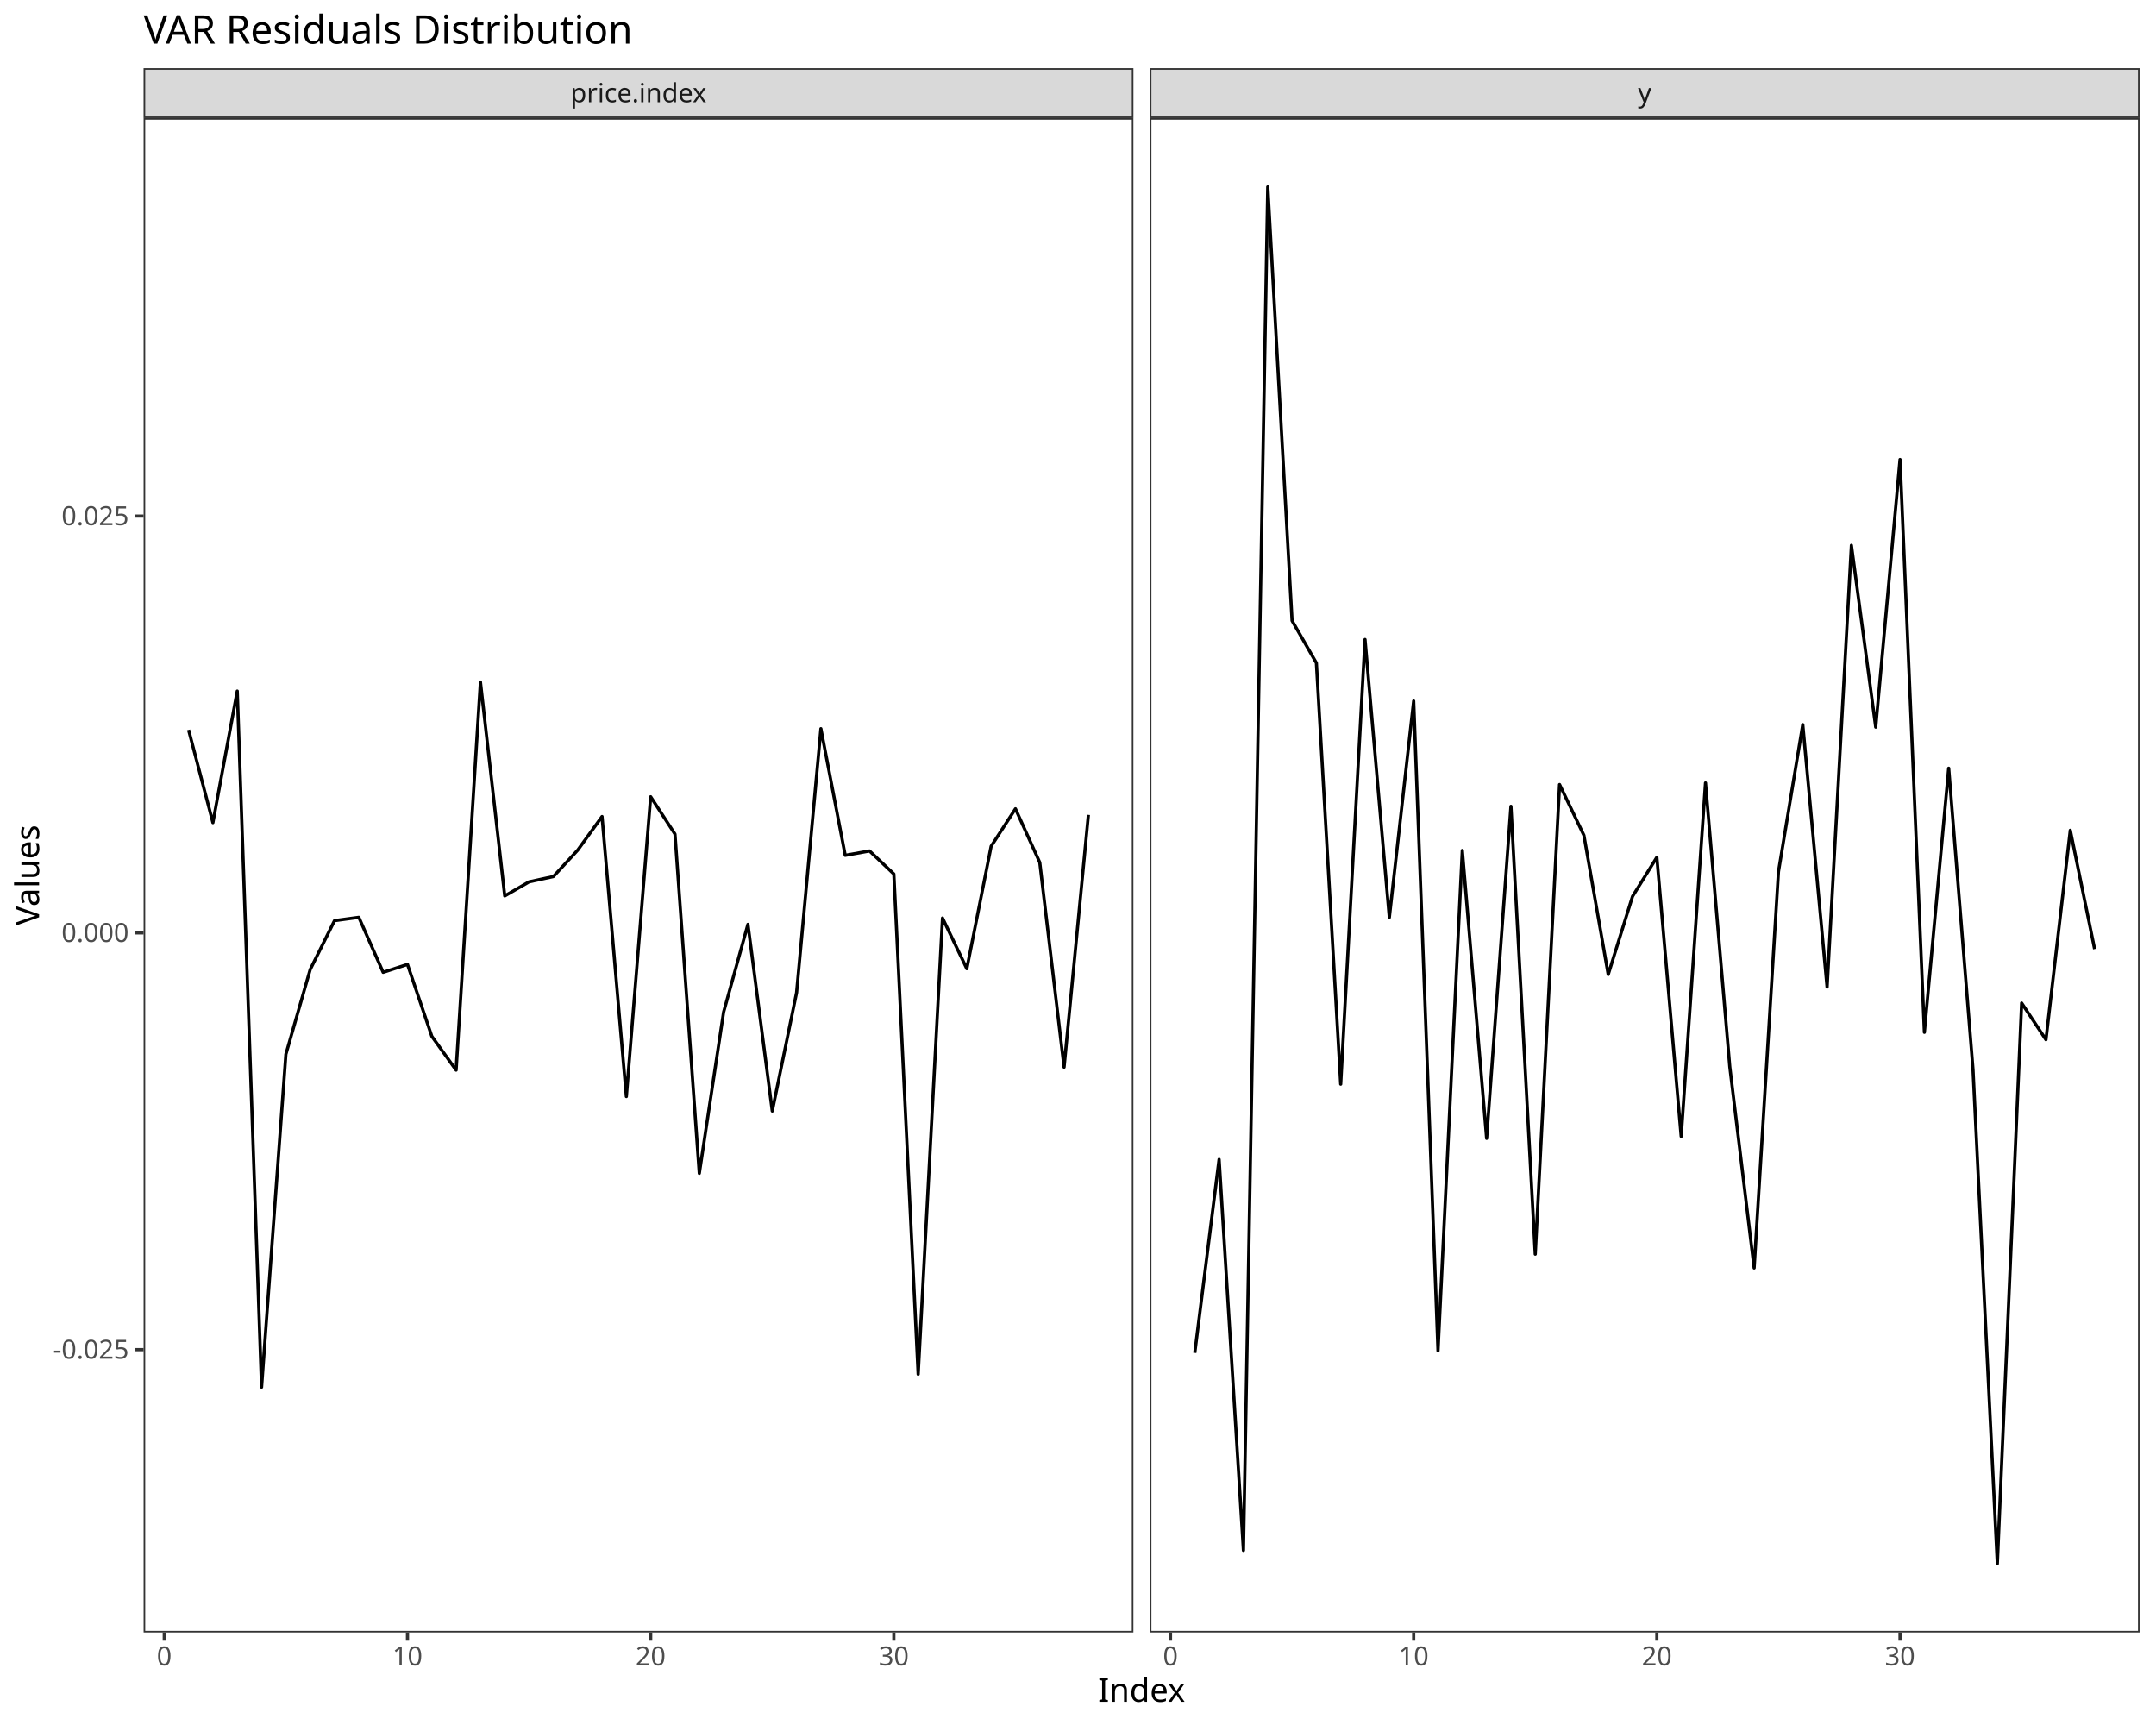
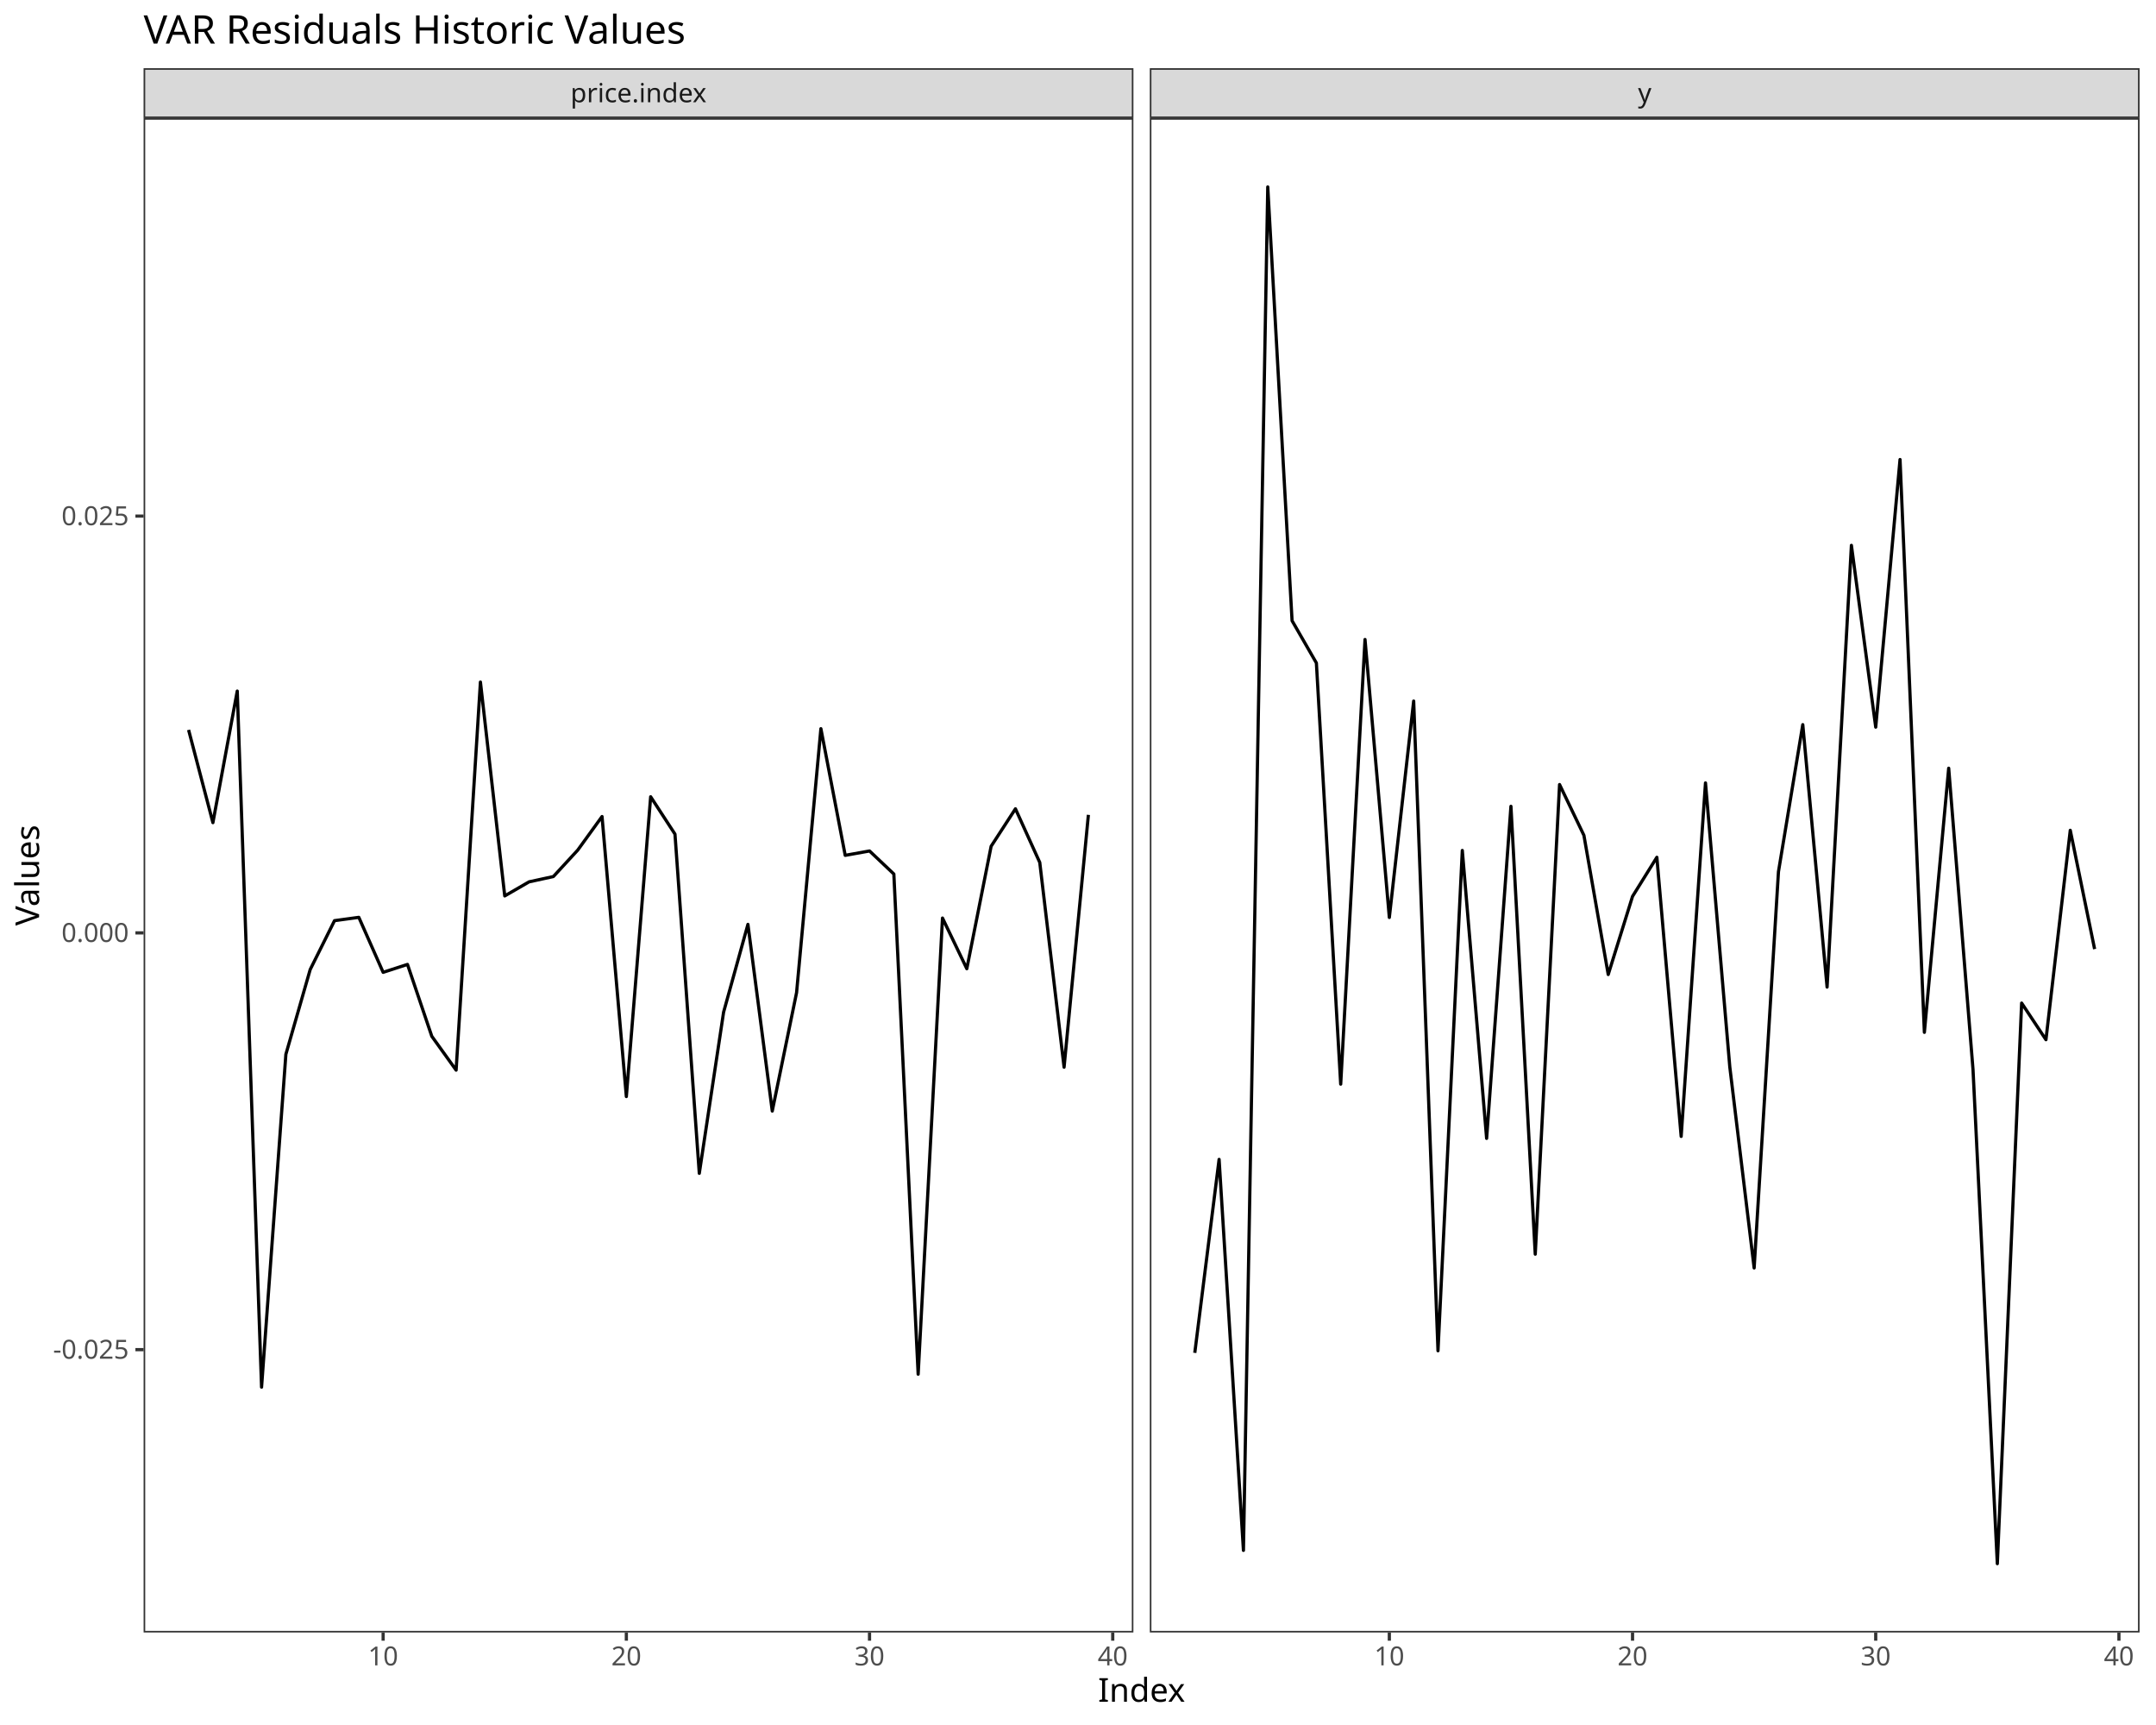
<svg xmlns="http://www.w3.org/2000/svg" class="svglite" data-engine-version="2.0" width="720.00pt" height="576.00pt" viewBox="0 0 720.00 576.00">
  <defs>
    <style type="text/css">
    .svglite line, .svglite polyline, .svglite polygon, .svglite path, .svglite rect, .svglite circle {
      fill: none;
      stroke: #000000;
      stroke-linecap: round;
      stroke-linejoin: round;
      stroke-miterlimit: 10.00;
    }
  </style>
  </defs>
  <rect width="100%" height="100%" style="stroke: none; fill: #FFFFFF;" />
  <defs>
    <clipPath id="cpMC4wMHw3MjAuMDB8MC4wMHw1NzYuMDA=">
      <rect x="0.00" y="0.00" width="720.00" height="576.00" />
    </clipPath>
  </defs>
  <g clip-path="url(#cpMC4wMHw3MjAuMDB8MC4wMHw1NzYuMDA=)">
    <rect x="0.00" y="0.00" width="720.00" height="576.00" style="stroke-width: 1.07; stroke: #FFFFFF; fill: #FFFFFF;" />
  </g>
  <defs>
    <clipPath id="cpNDcuOTZ8Mzc4LjUwfDM5LjQzfDU0NS4xMQ==">
      <rect x="47.96" y="39.43" width="330.54" height="505.68" />
    </clipPath>
  </defs>
  <g clip-path="url(#cpNDcuOTZ8Mzc4LjUwfDM5LjQzfDU0NS4xMQ==)">
    <rect x="47.96" y="39.43" width="330.54" height="505.68" style="stroke-width: 1.07; stroke: none; fill: #FFFFFF;" />
    <polyline points="62.98,243.72 71.10,274.69 79.23,230.76 87.35,463.19 95.47,352.04 103.59,323.74 111.71,307.42 119.83,306.31 127.95,324.67 136.08,322.03 144.20,346.03 152.32,357.33 160.44,227.74 168.56,299.16 176.68,294.46 184.80,292.69 192.93,283.87 201.05,272.65 209.17,366.15 217.29,266.05 225.41,278.52 233.53,391.79 241.65,337.96 249.77,308.66 257.90,370.99 266.02,331.45 274.14,243.32 282.26,285.61 290.38,284.15 298.50,291.84 306.62,458.86 314.75,306.55 322.87,323.47 330.99,282.58 339.11,270.07 347.23,287.99 355.35,356.35 363.47,272.09 " style="stroke-width: 1.07; stroke-linecap: butt;" />
    <rect x="47.96" y="39.43" width="330.54" height="505.68" style="stroke-width: 1.07; stroke: #333333;" />
  </g>
  <g clip-path="url(#cpMC4wMHw3MjAuMDB8MC4wMHw1NzYuMDA=)">
</g>
  <defs>
    <clipPath id="cpMzgzLjk4fDcxNC41MnwzOS40M3w1NDUuMTE=">
      <rect x="383.98" y="39.43" width="330.54" height="505.68" />
    </clipPath>
  </defs>
  <g clip-path="url(#cpMzgzLjk4fDcxNC41MnwzOS40M3w1NDUuMTE=)">
    <rect x="383.98" y="39.43" width="330.54" height="505.68" style="stroke-width: 1.07; stroke: none; fill: #FFFFFF;" />
    <polyline points="399.00,451.74 407.12,387.14 415.25,517.69 423.37,62.42 431.49,207.27 439.61,221.38 447.73,362.01 455.85,213.54 463.97,306.35 472.10,234.09 480.22,451.04 488.34,283.98 496.46,380.12 504.58,269.24 512.70,418.78 520.82,261.97 528.95,278.93 537.07,325.40 545.19,299.31 553.31,286.26 561.43,379.46 569.55,261.43 577.67,356.26 585.80,423.39 593.92,291.09 602.04,241.97 610.16,329.60 618.28,182.10 626.40,242.80 634.52,153.44 642.65,344.71 650.77,256.52 658.89,357.12 667.01,522.13 675.13,334.94 683.25,347.17 691.37,277.25 699.50,316.91 " style="stroke-width: 1.07; stroke-linecap: butt;" />
    <rect x="383.98" y="39.43" width="330.54" height="505.68" style="stroke-width: 1.07; stroke: #333333;" />
  </g>
  <g clip-path="url(#cpMC4wMHw3MjAuMDB8MC4wMHw1NzYuMDA=)">
</g>
  <defs>
    <clipPath id="cpNDcuOTZ8Mzc4LjUwfDIyLjc4fDM5LjQz">
      <rect x="47.96" y="22.78" width="330.54" height="16.65" />
    </clipPath>
  </defs>
  <g clip-path="url(#cpNDcuOTZ8Mzc4LjUwfDIyLjc4fDM5LjQz)">
    <rect x="47.96" y="22.78" width="330.54" height="16.65" style="stroke-width: 1.07; stroke: #333333; fill: #D9D9D9;" />
    <text x="213.23" y="34.14" text-anchor="middle" style="font-size: 8.80px; fill: #1A1A1A; font-family: sans;" textLength="42.56px" lengthAdjust="spacingAndGlyphs">price.index</text>
  </g>
  <g clip-path="url(#cpMC4wMHw3MjAuMDB8MC4wMHw1NzYuMDA=)">
</g>
  <defs>
    <clipPath id="cpMzgzLjk4fDcxNC41MnwyMi43OHwzOS40Mw==">
      <rect x="383.98" y="22.78" width="330.54" height="16.65" />
    </clipPath>
  </defs>
  <g clip-path="url(#cpMzgzLjk4fDcxNC41MnwyMi43OHwzOS40Mw==)">
    <rect x="383.98" y="22.78" width="330.54" height="16.65" style="stroke-width: 1.07; stroke: #333333; fill: #D9D9D9;" />
    <text x="549.25" y="34.14" text-anchor="middle" style="font-size: 8.80px; fill: #1A1A1A; font-family: sans;" textLength="4.40px" lengthAdjust="spacingAndGlyphs">y</text>
  </g>
  <g clip-path="url(#cpMC4wMHw3MjAuMDB8MC4wMHw1NzYuMDA=)">
-     <polyline points="54.86,547.85 54.86,545.11 " style="stroke-width: 1.07; stroke: #333333; stroke-linecap: butt;" />
-     <polyline points="136.08,547.85 136.08,545.11 " style="stroke-width: 1.07; stroke: #333333; stroke-linecap: butt;" />
-     <polyline points="217.29,547.85 217.29,545.11 " style="stroke-width: 1.07; stroke: #333333; stroke-linecap: butt;" />
-     <polyline points="298.50,547.85 298.50,545.11 " style="stroke-width: 1.07; stroke: #333333; stroke-linecap: butt;" />
-     <text x="54.86" y="556.10" text-anchor="middle" style="font-size: 8.80px; fill: #4D4D4D; font-family: sans;" textLength="4.89px" lengthAdjust="spacingAndGlyphs">0</text>
-     <text x="136.08" y="556.10" text-anchor="middle" style="font-size: 8.80px; fill: #4D4D4D; font-family: sans;" textLength="9.79px" lengthAdjust="spacingAndGlyphs">10</text>
-     <text x="217.29" y="556.10" text-anchor="middle" style="font-size: 8.80px; fill: #4D4D4D; font-family: sans;" textLength="9.79px" lengthAdjust="spacingAndGlyphs">20</text>
-     <text x="298.50" y="556.10" text-anchor="middle" style="font-size: 8.80px; fill: #4D4D4D; font-family: sans;" textLength="9.79px" lengthAdjust="spacingAndGlyphs">30</text>
-     <polyline points="390.88,547.85 390.88,545.11 " style="stroke-width: 1.07; stroke: #333333; stroke-linecap: butt;" />
-     <polyline points="472.10,547.85 472.10,545.11 " style="stroke-width: 1.07; stroke: #333333; stroke-linecap: butt;" />
-     <polyline points="553.31,547.85 553.31,545.11 " style="stroke-width: 1.07; stroke: #333333; stroke-linecap: butt;" />
-     <polyline points="634.52,547.85 634.52,545.11 " style="stroke-width: 1.07; stroke: #333333; stroke-linecap: butt;" />
-     <text x="390.88" y="556.10" text-anchor="middle" style="font-size: 8.80px; fill: #4D4D4D; font-family: sans;" textLength="4.89px" lengthAdjust="spacingAndGlyphs">0</text>
-     <text x="472.10" y="556.10" text-anchor="middle" style="font-size: 8.80px; fill: #4D4D4D; font-family: sans;" textLength="9.79px" lengthAdjust="spacingAndGlyphs">10</text>
-     <text x="553.31" y="556.10" text-anchor="middle" style="font-size: 8.80px; fill: #4D4D4D; font-family: sans;" textLength="9.79px" lengthAdjust="spacingAndGlyphs">20</text>
-     <text x="634.52" y="556.10" text-anchor="middle" style="font-size: 8.80px; fill: #4D4D4D; font-family: sans;" textLength="9.79px" lengthAdjust="spacingAndGlyphs">30</text>
+     <polyline points="127.95,547.85 127.95,545.11 " style="stroke-width: 1.07; stroke: #333333; stroke-linecap: butt;" />
+     <polyline points="209.17,547.85 209.17,545.11 " style="stroke-width: 1.07; stroke: #333333; stroke-linecap: butt;" />
+     <polyline points="290.38,547.85 290.38,545.11 " style="stroke-width: 1.07; stroke: #333333; stroke-linecap: butt;" />
+     <polyline points="371.60,547.85 371.60,545.11 " style="stroke-width: 1.07; stroke: #333333; stroke-linecap: butt;" />
+     <text x="127.95" y="556.10" text-anchor="middle" style="font-size: 8.80px; fill: #4D4D4D; font-family: sans;" textLength="9.79px" lengthAdjust="spacingAndGlyphs">10</text>
+     <text x="209.17" y="556.10" text-anchor="middle" style="font-size: 8.80px; fill: #4D4D4D; font-family: sans;" textLength="9.79px" lengthAdjust="spacingAndGlyphs">20</text>
+     <text x="290.38" y="556.10" text-anchor="middle" style="font-size: 8.80px; fill: #4D4D4D; font-family: sans;" textLength="9.79px" lengthAdjust="spacingAndGlyphs">30</text>
+     <text x="371.60" y="556.10" text-anchor="middle" style="font-size: 8.80px; fill: #4D4D4D; font-family: sans;" textLength="9.79px" lengthAdjust="spacingAndGlyphs">40</text>
+     <polyline points="463.97,547.85 463.97,545.11 " style="stroke-width: 1.07; stroke: #333333; stroke-linecap: butt;" />
+     <polyline points="545.19,547.85 545.19,545.11 " style="stroke-width: 1.07; stroke: #333333; stroke-linecap: butt;" />
+     <polyline points="626.40,547.85 626.40,545.11 " style="stroke-width: 1.07; stroke: #333333; stroke-linecap: butt;" />
+     <polyline points="707.62,547.85 707.62,545.11 " style="stroke-width: 1.07; stroke: #333333; stroke-linecap: butt;" />
+     <text x="463.97" y="556.10" text-anchor="middle" style="font-size: 8.80px; fill: #4D4D4D; font-family: sans;" textLength="9.79px" lengthAdjust="spacingAndGlyphs">10</text>
+     <text x="545.19" y="556.10" text-anchor="middle" style="font-size: 8.80px; fill: #4D4D4D; font-family: sans;" textLength="9.79px" lengthAdjust="spacingAndGlyphs">20</text>
+     <text x="626.40" y="556.10" text-anchor="middle" style="font-size: 8.80px; fill: #4D4D4D; font-family: sans;" textLength="9.79px" lengthAdjust="spacingAndGlyphs">30</text>
+     <text x="707.62" y="556.10" text-anchor="middle" style="font-size: 8.80px; fill: #4D4D4D; font-family: sans;" textLength="9.79px" lengthAdjust="spacingAndGlyphs">40</text>
    <text x="43.03" y="453.69" text-anchor="end" style="font-size: 8.80px; fill: #4D4D4D; font-family: sans;" textLength="24.95px" lengthAdjust="spacingAndGlyphs">-0.025</text>
    <text x="43.03" y="314.53" text-anchor="end" style="font-size: 8.80px; fill: #4D4D4D; font-family: sans;" textLength="22.02px" lengthAdjust="spacingAndGlyphs">0.000</text>
    <text x="43.03" y="175.36" text-anchor="end" style="font-size: 8.80px; fill: #4D4D4D; font-family: sans;" textLength="22.02px" lengthAdjust="spacingAndGlyphs">0.025</text>
    <polyline points="45.22,450.66 47.96,450.66 " style="stroke-width: 1.07; stroke: #333333; stroke-linecap: butt;" />
    <polyline points="45.22,311.50 47.96,311.50 " style="stroke-width: 1.07; stroke: #333333; stroke-linecap: butt;" />
    <polyline points="45.22,172.33 47.96,172.33 " style="stroke-width: 1.07; stroke: #333333; stroke-linecap: butt;" />
    <text x="381.24" y="568.24" text-anchor="middle" style="font-size: 11.00px; font-family: sans;" textLength="26.91px" lengthAdjust="spacingAndGlyphs">Index</text>
    <text transform="translate(13.05,292.27) rotate(-90)" text-anchor="middle" style="font-size: 11.00px; font-family: sans;" textLength="33.64px" lengthAdjust="spacingAndGlyphs">Values</text>
-     <text x="47.96" y="14.56" style="font-size: 13.20px; font-family: sans;" textLength="158.49px" lengthAdjust="spacingAndGlyphs">VAR Residuals Distribution</text>
+     <text x="47.96" y="14.56" style="font-size: 13.20px; font-family: sans;" textLength="180.50px" lengthAdjust="spacingAndGlyphs">VAR Residuals Historic Values</text>
  </g>
</svg>
